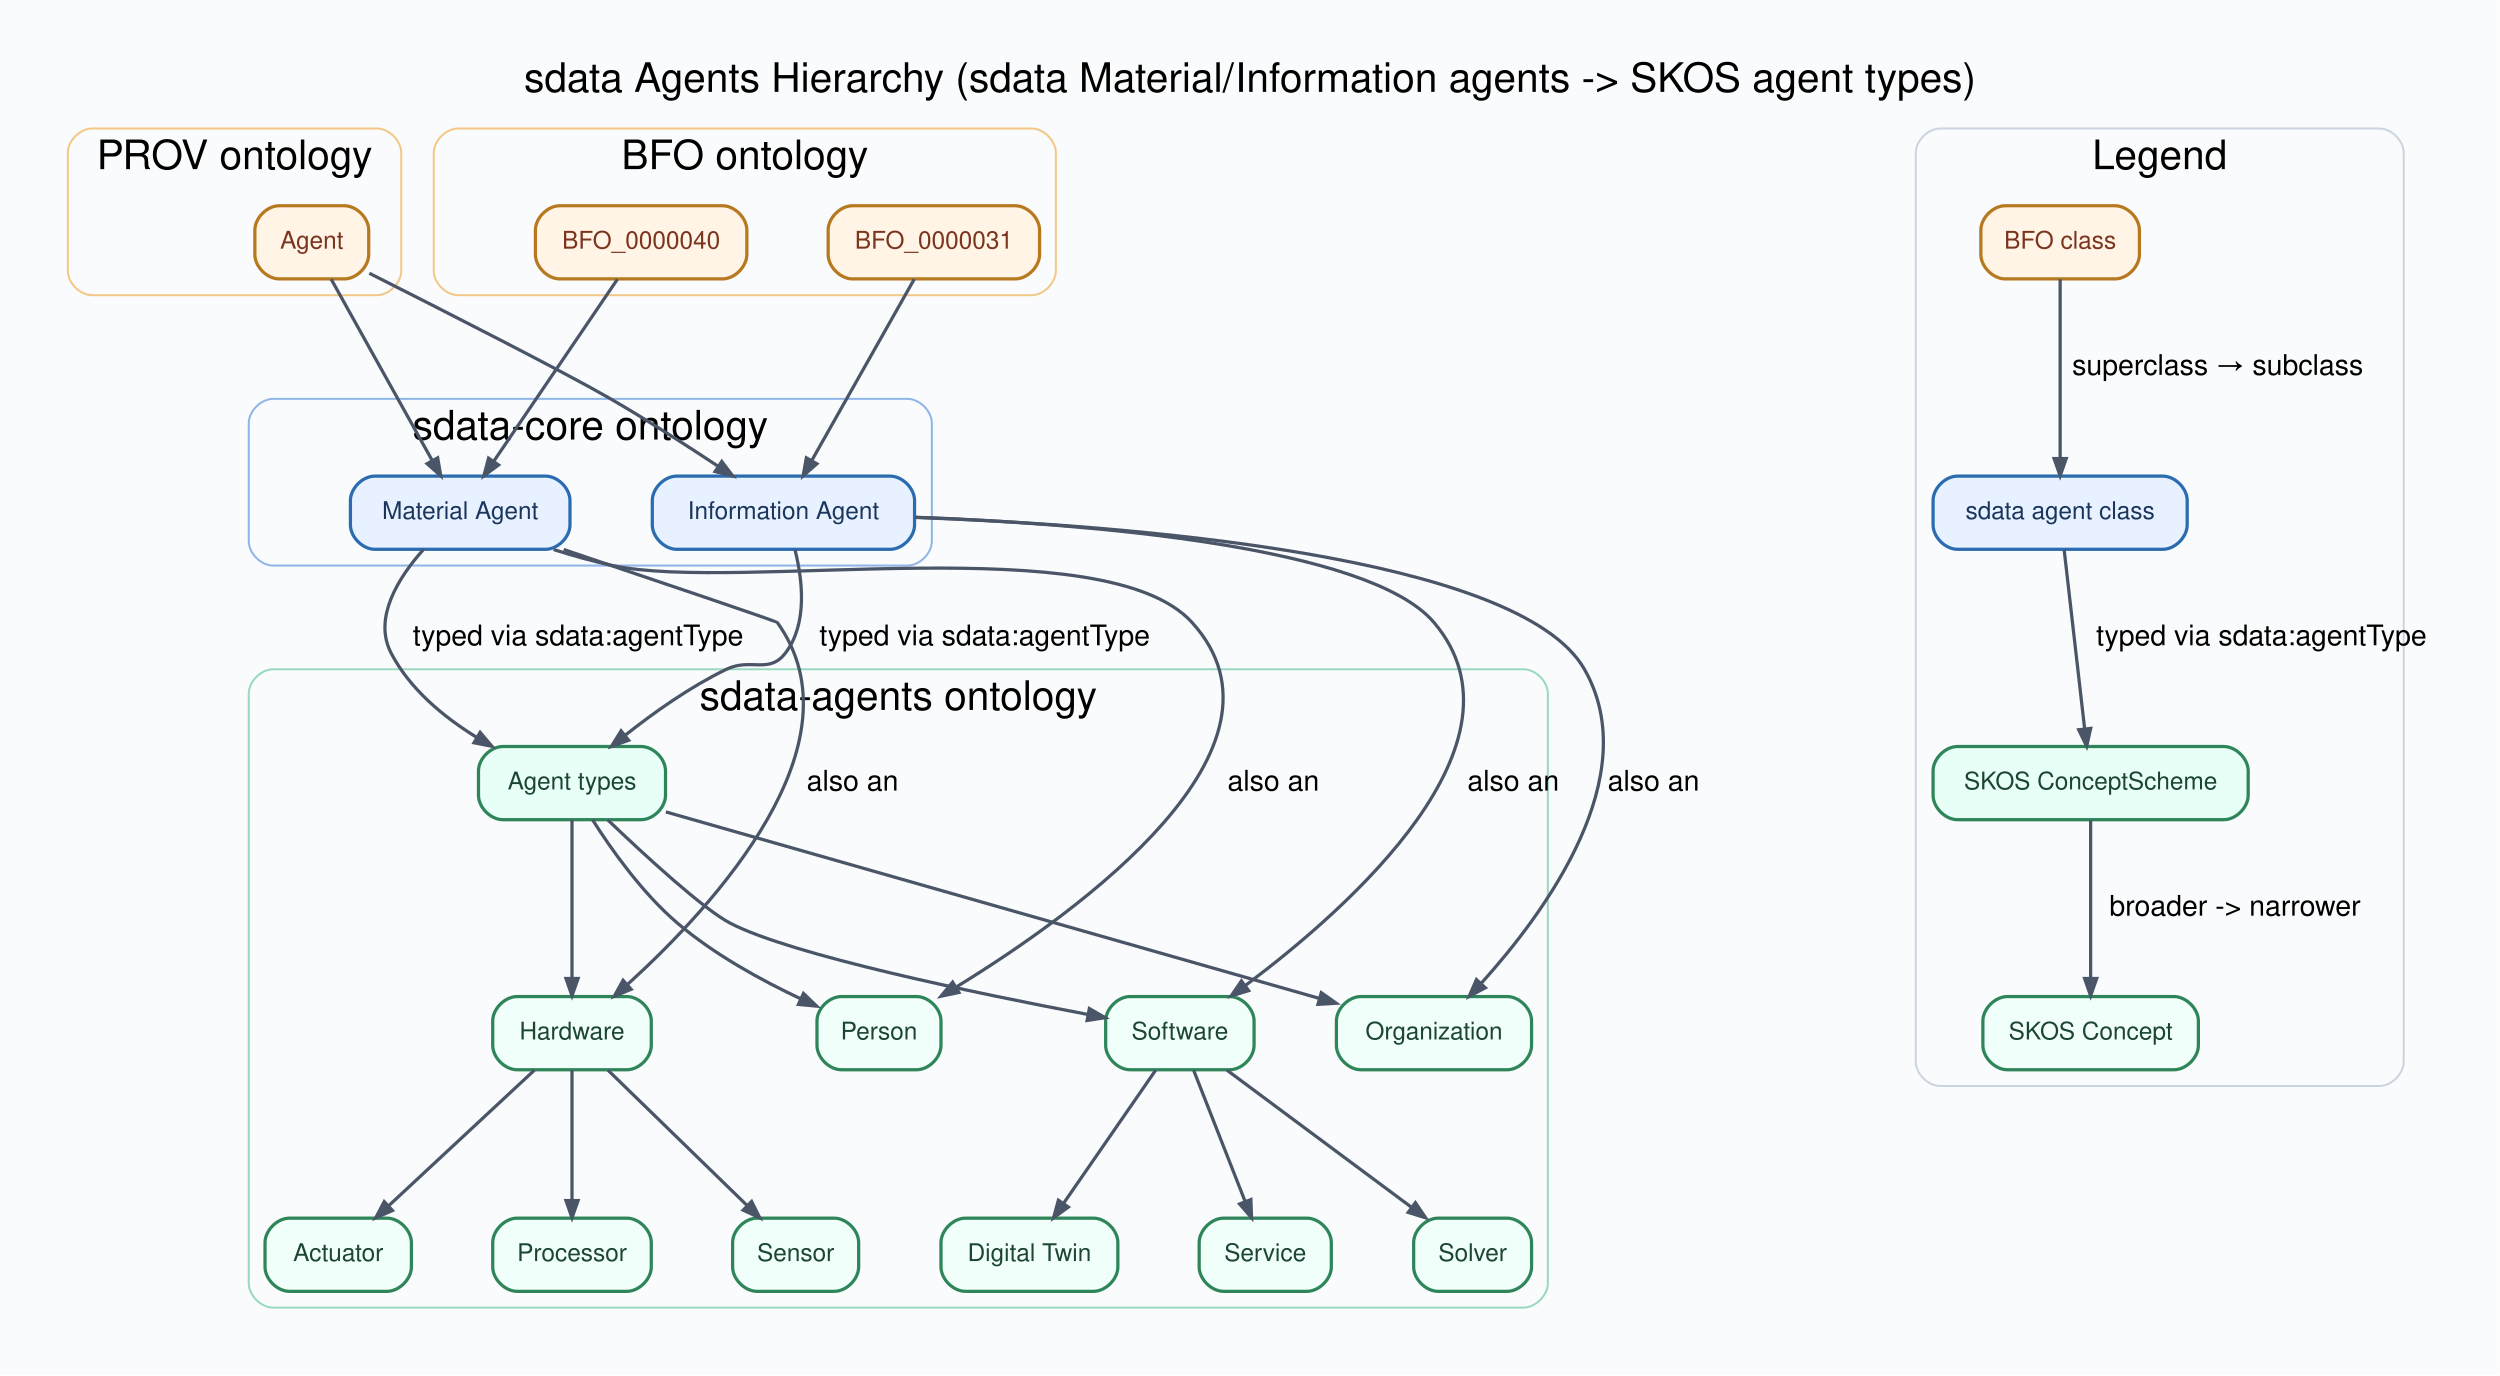
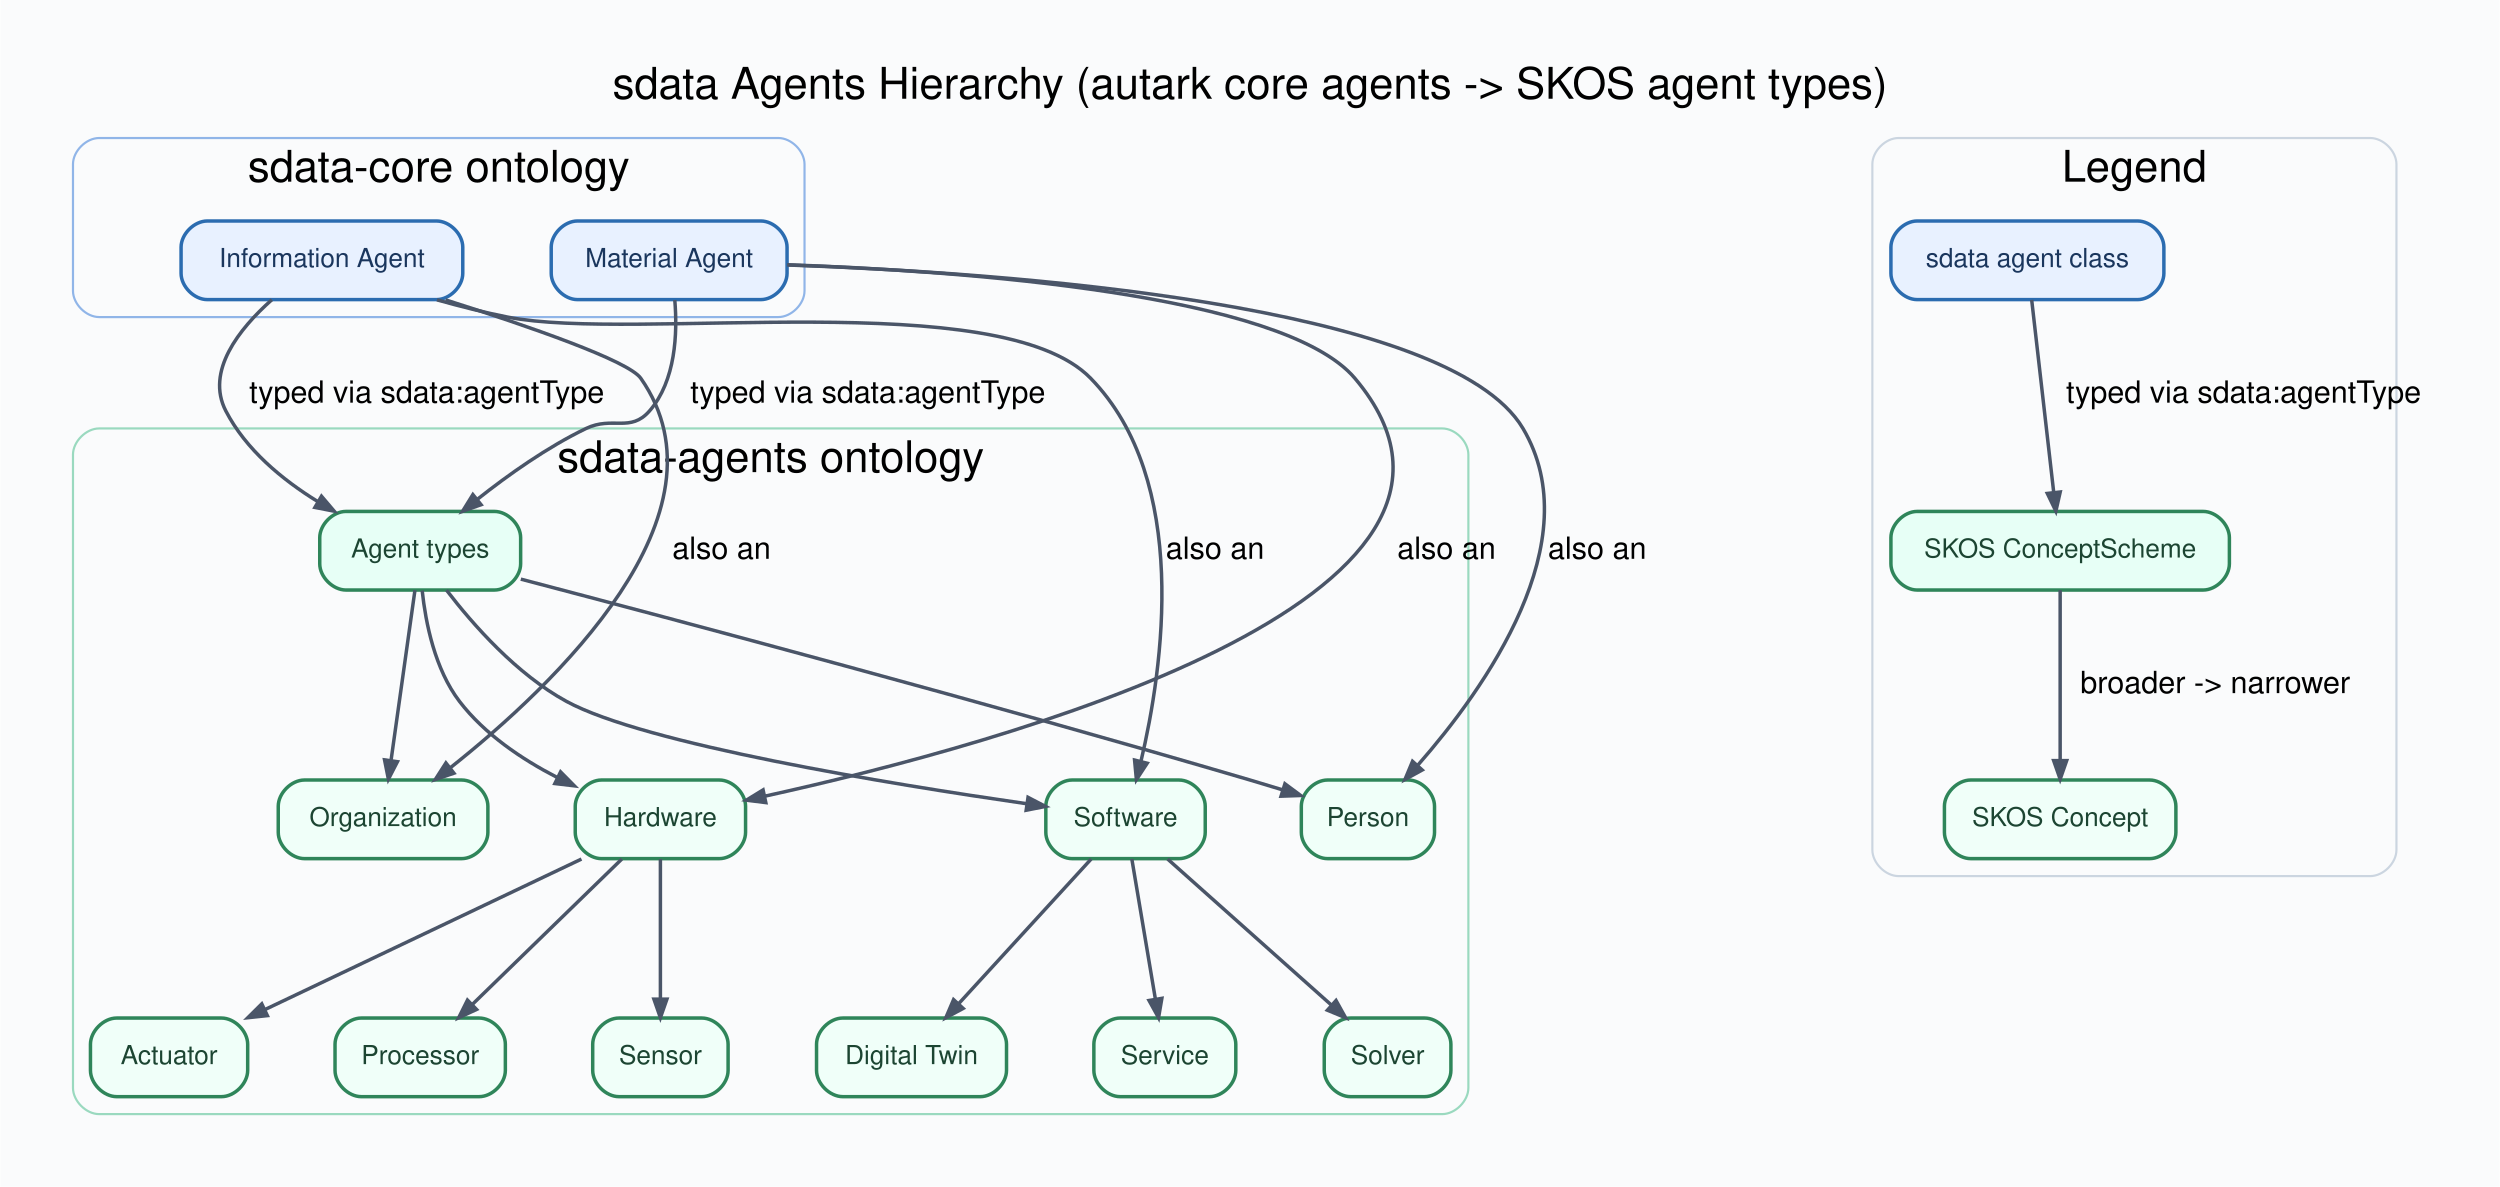
- <svg xmlns="http://www.w3.org/2000/svg" width="1229pt" height="676pt" viewBox="0.00 0.00 1229.40 676.40">
-   <g id="graph0" class="graph" transform="scale(1 1) rotate(0) translate(25.2 651.2)">
-     <polygon fill="#fafbfc" stroke="transparent" points="-25.2,25.2 -25.2,-651.2 1204.2,-651.2 1204.2,25.2 -25.2,25.2" />
-     <text text-anchor="middle" x="589.5" y="-606" font-family="Helvetica,sans-Serif" font-size="20.00">sdata Agents Hierarchy (sdata Material/Information agents -&gt; SKOS agent types)</text>
+ <svg xmlns="http://www.w3.org/2000/svg" width="1144pt" height="543pt" viewBox="0.00 0.00 1144.40 543.40">
+   <g id="graph0" class="graph" transform="scale(1 1) rotate(0) translate(25.2 518.2)">
+     <polygon fill="#fafbfc" stroke="transparent" points="-25.2,25.2 -25.2,-518.2 1119.2,-518.2 1119.2,25.2 -25.2,25.2" />
+     <text text-anchor="middle" x="547" y="-473" font-family="Helvetica,sans-Serif" font-size="20.00">sdata Agents Hierarchy (autark core agents -&gt; SKOS agent types)</text>
    <g id="clust1" class="cluster">
-       <path fill="#fafbfc" stroke="#f3c887" d="M20,-506C20,-506 160,-506 160,-506 166,-506 172,-512 172,-518 172,-518 172,-576 172,-576 172,-582 166,-588 160,-588 160,-588 20,-588 20,-588 14,-588 8,-582 8,-576 8,-576 8,-518 8,-518 8,-512 14,-506 20,-506" />
-       <text text-anchor="middle" x="90" y="-568" font-family="Helvetica,sans-Serif" font-size="20.00">PROV ontology</text>
+       <path fill="#fafbfc" stroke="#90b5e8" d="M20,-373C20,-373 331,-373 331,-373 337,-373 343,-379 343,-385 343,-385 343,-443 343,-443 343,-449 337,-455 331,-455 331,-455 20,-455 20,-455 14,-455 8,-449 8,-443 8,-443 8,-385 8,-385 8,-379 14,-373 20,-373" />
+       <text text-anchor="middle" x="175.5" y="-435" font-family="Helvetica,sans-Serif" font-size="20.00">sdata-core ontology</text>
    </g>
    <g id="clust2" class="cluster">
-       <path fill="#fafbfc" stroke="#f3c887" d="M200,-506C200,-506 482,-506 482,-506 488,-506 494,-512 494,-518 494,-518 494,-576 494,-576 494,-582 488,-588 482,-588 482,-588 200,-588 200,-588 194,-588 188,-582 188,-576 188,-576 188,-518 188,-518 188,-512 194,-506 200,-506" />
-       <text text-anchor="middle" x="341" y="-568" font-family="Helvetica,sans-Serif" font-size="20.00">BFO ontology</text>
+       <path fill="#fafbfc" stroke="#9ad9bf" d="M20,-8C20,-8 635,-8 635,-8 641,-8 647,-14 647,-20 647,-20 647,-310 647,-310 647,-316 641,-322 635,-322 635,-322 20,-322 20,-322 14,-322 8,-316 8,-310 8,-310 8,-20 8,-20 8,-14 14,-8 20,-8" />
+       <text text-anchor="middle" x="327.5" y="-302" font-family="Helvetica,sans-Serif" font-size="20.00">sdata-agents ontology</text>
    </g>
    <g id="clust3" class="cluster">
-       <path fill="#fafbfc" stroke="#90b5e8" d="M109,-373C109,-373 421,-373 421,-373 427,-373 433,-379 433,-385 433,-385 433,-443 433,-443 433,-449 427,-455 421,-455 421,-455 109,-455 109,-455 103,-455 97,-449 97,-443 97,-443 97,-385 97,-385 97,-379 103,-373 109,-373" />
-       <text text-anchor="middle" x="265" y="-435" font-family="Helvetica,sans-Serif" font-size="20.00">sdata-core ontology</text>
-     </g>
-     <g id="clust4" class="cluster">
-       <path fill="#fafbfc" stroke="#9ad9bf" d="M109,-8C109,-8 724,-8 724,-8 730,-8 736,-14 736,-20 736,-20 736,-310 736,-310 736,-316 730,-322 724,-322 724,-322 109,-322 109,-322 103,-322 97,-316 97,-310 97,-310 97,-20 97,-20 97,-14 103,-8 109,-8" />
-       <text text-anchor="middle" x="416.5" y="-302" font-family="Helvetica,sans-Serif" font-size="20.00">sdata-agents ontology</text>
-     </g>
-     <g id="clust5" class="cluster">
-       <path fill="#fafbfc" stroke="#cbd5e0" d="M929,-117C929,-117 1145,-117 1145,-117 1151,-117 1157,-123 1157,-129 1157,-129 1157,-576 1157,-576 1157,-582 1151,-588 1145,-588 1145,-588 929,-588 929,-588 923,-588 917,-582 917,-576 917,-576 917,-129 917,-129 917,-123 923,-117 929,-117" />
-       <text text-anchor="middle" x="1037" y="-568" font-family="Helvetica,sans-Serif" font-size="20.00">Legend</text>
+       <path fill="#fafbfc" stroke="#cbd5e0" d="M844,-117C844,-117 1060,-117 1060,-117 1066,-117 1072,-123 1072,-129 1072,-129 1072,-443 1072,-443 1072,-449 1066,-455 1060,-455 1060,-455 844,-455 844,-455 838,-455 832,-449 832,-443 832,-443 832,-129 832,-129 832,-123 838,-117 844,-117" />
+       <text text-anchor="middle" x="952" y="-435" font-family="Helvetica,sans-Serif" font-size="20.00">Legend</text>
    </g>
    <g id="node1" class="node">
-       <path fill="#fff4e5" stroke="#b7791f" stroke-width="1.6" d="M144,-550C144,-550 112,-550 112,-550 106,-550 100,-544 100,-538 100,-538 100,-526 100,-526 100,-520 106,-514 112,-514 112,-514 144,-514 144,-514 150,-514 156,-520 156,-526 156,-526 156,-538 156,-538 156,-544 150,-550 144,-550" />
-       <text text-anchor="middle" x="128" y="-528.9" font-family="Helvetica,sans-Serif" font-size="12.00" fill="#7b341e">Agent</text>
+       <path fill="#e8f1ff" stroke="#2b6cb0" stroke-width="1.6" d="M174.5,-417C174.5,-417 69.5,-417 69.5,-417 63.5,-417 57.5,-411 57.5,-405 57.5,-405 57.5,-393 57.5,-393 57.5,-387 63.5,-381 69.5,-381 69.5,-381 174.5,-381 174.5,-381 180.5,-381 186.5,-387 186.5,-393 186.5,-393 186.5,-405 186.5,-405 186.5,-411 180.5,-417 174.5,-417" />
+       <text text-anchor="middle" x="122" y="-395.9" font-family="Helvetica,sans-Serif" font-size="12.00" fill="#1a365d">Information Agent</text>
+     </g>
+     <g id="node5" class="node">
+       <path fill="#e7fff6" stroke="#2f855a" stroke-width="1.6" d="M201,-284C201,-284 133,-284 133,-284 127,-284 121,-278 121,-272 121,-272 121,-260 121,-260 121,-254 127,-248 133,-248 133,-248 201,-248 201,-248 207,-248 213,-254 213,-260 213,-260 213,-272 213,-272 213,-278 207,-284 201,-284" />
+       <text text-anchor="middle" x="167" y="-262.9" font-family="Helvetica,sans-Serif" font-size="12.00" fill="#1c4532">Agent types</text>
+     </g>
+     <g id="edge3" class="edge">
+       <path fill="none" stroke="#4a5568" stroke-width="1.6" d="M99.07,-380.95C83.99,-367.52 68.63,-348.11 78,-330 87.13,-312.36 103.72,-298.59 120.13,-288.49" />
+       <polygon fill="#4a5568" stroke="#4a5568" stroke-width="1.6" points="121.8,-290.97 127.63,-284.11 118.79,-285.83 121.8,-290.97" />
+       <text text-anchor="middle" x="170" y="-333.8" font-family="Helvetica,sans-Serif" font-size="14.00">typed via sdata:agentType</text>
+     </g>
+     <g id="node8" class="node">
+       <path fill="#f0fff9" stroke="#2f855a" stroke-width="1.6" d="M186,-161C186,-161 114,-161 114,-161 108,-161 102,-155 102,-149 102,-149 102,-137 102,-137 102,-131 108,-125 114,-125 114,-125 186,-125 186,-125 192,-125 198,-131 198,-137 198,-137 198,-149 198,-149 198,-155 192,-161 186,-161" />
+       <text text-anchor="middle" x="150" y="-139.9" font-family="Helvetica,sans-Serif" font-size="12.00" fill="#1c4532">Organization</text>
+     </g>
+     <g id="edge4" class="edge">
+       <path fill="none" stroke="#4a5568" stroke-width="1.6" d="M178.59,-380.88C217.25,-368.62 262.45,-352.92 268,-345 311.38,-283.1 228.61,-204.5 180.7,-166.54" />
+       <polygon fill="#4a5568" stroke="#4a5568" stroke-width="1.6" points="182.44,-164.13 173.91,-161.24 178.78,-168.82 182.44,-164.13" />
+       <text text-anchor="middle" x="305" y="-262.3" font-family="Helvetica,sans-Serif" font-size="14.00">also an</text>
+     </g>
+     <g id="node13" class="node">
+       <path fill="#f0fff9" stroke="#2f855a" stroke-width="1.6" d="M514.5,-161C514.5,-161 465.5,-161 465.5,-161 459.5,-161 453.5,-155 453.5,-149 453.5,-149 453.5,-137 453.5,-137 453.5,-131 459.5,-125 465.5,-125 465.5,-125 514.5,-125 514.5,-125 520.5,-125 526.5,-131 526.5,-137 526.5,-137 526.5,-149 526.5,-149 526.5,-155 520.5,-161 514.5,-161" />
+       <text text-anchor="middle" x="490" y="-139.9" font-family="Helvetica,sans-Serif" font-size="12.00" fill="#1c4532">Software</text>
+     </g>
+     <g id="edge5" class="edge">
+       <path fill="none" stroke="#4a5568" stroke-width="1.6" d="M174.68,-380.89C185.3,-377.91 196.44,-375.09 207,-373 265.52,-361.42 432.35,-387.71 474,-345 519.75,-298.09 507.15,-212.32 497.07,-169.59" />
+       <polygon fill="#4a5568" stroke="#4a5568" stroke-width="1.6" points="499.91,-168.69 494.98,-161.16 494.14,-170.13 499.91,-168.69" />
+       <text text-anchor="middle" x="531" y="-262.3" font-family="Helvetica,sans-Serif" font-size="14.00">also an</text>
+     </g>
+     <g id="node2" class="node">
+       <path fill="#e8f1ff" stroke="#2b6cb0" stroke-width="1.6" d="M323,-417C323,-417 239,-417 239,-417 233,-417 227,-411 227,-405 227,-405 227,-393 227,-393 227,-387 233,-381 239,-381 239,-381 323,-381 323,-381 329,-381 335,-387 335,-393 335,-393 335,-405 335,-405 335,-411 329,-417 323,-417" />
+       <text text-anchor="middle" x="281" y="-395.9" font-family="Helvetica,sans-Serif" font-size="12.00" fill="#1a365d">Material Agent</text>
+     </g>
+     <g id="edge6" class="edge">
+       <path fill="none" stroke="#4a5568" stroke-width="1.6" d="M283.59,-380.8C284.86,-365.63 284.05,-343.83 272,-330 263.22,-319.92 255.05,-327.79 243,-322 225.25,-313.47 207.31,-300.73 193.32,-289.66" />
+       <polygon fill="#4a5568" stroke="#4a5568" stroke-width="1.6" points="194.87,-287.08 186.39,-284.05 191.13,-291.71 194.87,-287.08" />
+       <text text-anchor="middle" x="372" y="-333.8" font-family="Helvetica,sans-Serif" font-size="14.00">typed via sdata:agentType</text>
+     </g>
+     <g id="node7" class="node">
+       <path fill="#f0fff9" stroke="#2f855a" stroke-width="1.6" d="M304,-161C304,-161 250,-161 250,-161 244,-161 238,-155 238,-149 238,-149 238,-137 238,-137 238,-131 244,-125 250,-125 250,-125 304,-125 304,-125 310,-125 316,-131 316,-137 316,-137 316,-149 316,-149 316,-155 310,-161 304,-161" />
+       <text text-anchor="middle" x="277" y="-139.9" font-family="Helvetica,sans-Serif" font-size="12.00" fill="#1c4532">Hardware</text>
+     </g>
+     <g id="edge7" class="edge">
+       <path fill="none" stroke="#4a5568" stroke-width="1.6" d="M335.07,-396.95C415.92,-394.12 562.34,-383.63 595,-345 680.18,-244.23 432.87,-177.33 324.8,-153.6" />
+       <polygon fill="#4a5568" stroke="#4a5568" stroke-width="1.6" points="325.27,-150.66 316.34,-151.77 324.02,-156.47 325.27,-150.66" />
+       <text text-anchor="middle" x="637" y="-262.3" font-family="Helvetica,sans-Serif" font-size="14.00">also an</text>
+     </g>
+     <g id="node9" class="node">
+       <path fill="#f0fff9" stroke="#2f855a" stroke-width="1.6" d="M619.5,-161C619.5,-161 582.5,-161 582.5,-161 576.5,-161 570.5,-155 570.5,-149 570.5,-149 570.5,-137 570.5,-137 570.5,-131 576.5,-125 582.5,-125 582.5,-125 619.5,-125 619.5,-125 625.5,-125 631.5,-131 631.5,-137 631.5,-137 631.5,-149 631.5,-149 631.5,-155 625.5,-161 619.5,-161" />
+       <text text-anchor="middle" x="601" y="-139.9" font-family="Helvetica,sans-Serif" font-size="12.00" fill="#1c4532">Person</text>
+     </g>
+     <g id="edge8" class="edge">
+       <path fill="none" stroke="#4a5568" stroke-width="1.6" d="M335.36,-396.85C434.61,-393.34 638.12,-379.19 672,-322 702.61,-270.34 654.78,-203.06 623.89,-167.85" />
+       <polygon fill="#4a5568" stroke="#4a5568" stroke-width="1.6" points="625.86,-165.59 617.96,-161.25 621.43,-169.56 625.86,-165.59" />
+       <text text-anchor="middle" x="706" y="-262.3" font-family="Helvetica,sans-Serif" font-size="14.00">also an</text>
+     </g>
+     <g id="node4" class="node">
+       <path fill="#f0fff9" stroke="#2f855a" stroke-width="1.6" d="M76,-52C76,-52 28,-52 28,-52 22,-52 16,-46 16,-40 16,-40 16,-28 16,-28 16,-22 22,-16 28,-16 28,-16 76,-16 76,-16 82,-16 88,-22 88,-28 88,-28 88,-40 88,-40 88,-46 82,-52 76,-52" />
+       <text text-anchor="middle" x="52" y="-30.9" font-family="Helvetica,sans-Serif" font-size="12.00" fill="#1c4532">Actuator</text>
+     </g>
+     <g id="edge9" class="edge">
+       <path fill="none" stroke="#4a5568" stroke-width="1.6" d="M167.91,-247.75C169.49,-232.95 173.72,-211.74 185,-197 196.46,-182.03 213.45,-170.57 229.71,-162.19" />
+       <polygon fill="#4a5568" stroke="#4a5568" stroke-width="1.6" points="231.29,-164.73 237.61,-158.33 228.67,-159.39 231.29,-164.73" />
+     </g>
+     <g id="edge10" class="edge">
+       <path fill="none" stroke="#4a5568" stroke-width="1.6" d="M164.6,-247.92C161.74,-227.59 156.94,-193.42 153.63,-169.85" />
+       <polygon fill="#4a5568" stroke="#4a5568" stroke-width="1.6" points="156.57,-169.39 152.44,-161.38 150.68,-170.22 156.57,-169.39" />
+     </g>
+     <g id="edge11" class="edge">
+       <path fill="none" stroke="#4a5568" stroke-width="1.6" d="M213.08,-252.99C284.72,-234.18 427.08,-196.27 547,-161 551.83,-159.58 556.89,-158.04 561.9,-156.5" />
+       <polygon fill="#4a5568" stroke="#4a5568" stroke-width="1.6" points="562.99,-159.28 570.22,-153.91 561.22,-153.6 562.99,-159.28" />
+     </g>
+     <g id="edge12" class="edge">
+       <path fill="none" stroke="#4a5568" stroke-width="1.6" d="M179.06,-247.94C191.12,-232.2 211.15,-209.44 234,-197 269.79,-177.52 381.31,-159.29 444.72,-150.14" />
+       <polygon fill="#4a5568" stroke="#4a5568" stroke-width="1.6" points="445.35,-153.06 453.34,-148.91 444.5,-147.17 445.35,-153.06" />
    </g>
    <g id="node6" class="node">
-       <path fill="#e8f1ff" stroke="#2b6cb0" stroke-width="1.6" d="M412.5,-417C412.5,-417 307.5,-417 307.5,-417 301.5,-417 295.5,-411 295.5,-405 295.5,-405 295.5,-393 295.5,-393 295.5,-387 301.5,-381 307.5,-381 307.5,-381 412.5,-381 412.5,-381 418.5,-381 424.5,-387 424.5,-393 424.5,-393 424.5,-405 424.5,-405 424.5,-411 418.5,-417 412.5,-417" />
-       <text text-anchor="middle" x="360" y="-395.9" font-family="Helvetica,sans-Serif" font-size="12.00" fill="#1a365d">Information Agent</text>
+       <path fill="#f0fff9" stroke="#2f855a" stroke-width="1.6" d="M423.5,-52C423.5,-52 360.5,-52 360.5,-52 354.5,-52 348.5,-46 348.5,-40 348.5,-40 348.5,-28 348.5,-28 348.5,-22 354.5,-16 360.5,-16 360.5,-16 423.5,-16 423.5,-16 429.5,-16 435.5,-22 435.5,-28 435.5,-28 435.5,-40 435.5,-40 435.5,-46 429.5,-52 423.5,-52" />
+       <text text-anchor="middle" x="392" y="-30.9" font-family="Helvetica,sans-Serif" font-size="12.00" fill="#1c4532">Digital Twin</text>
    </g>
-     <g id="edge6" class="edge">
-       <path fill="none" stroke="#4a5568" stroke-width="1.6" d="M156.31,-516.78C192.55,-498.5 253.26,-467.62 275,-455 292.77,-444.69 312.03,-432.33 327.72,-421.94" />
-       <polygon fill="#4a5568" stroke="#4a5568" stroke-width="1.6" points="329.68,-424.21 335.11,-417.02 326.39,-419.25 329.68,-424.21" />
-     </g>
-     <g id="node7" class="node">
-       <path fill="#e8f1ff" stroke="#2b6cb0" stroke-width="1.6" d="M243,-417C243,-417 159,-417 159,-417 153,-417 147,-411 147,-405 147,-405 147,-393 147,-393 147,-387 153,-381 159,-381 159,-381 243,-381 243,-381 249,-381 255,-387 255,-393 255,-393 255,-405 255,-405 255,-411 249,-417 243,-417" />
-       <text text-anchor="middle" x="201" y="-395.9" font-family="Helvetica,sans-Serif" font-size="12.00" fill="#1a365d">Material Agent</text>
-     </g>
-     <g id="edge7" class="edge">
-       <path fill="none" stroke="#4a5568" stroke-width="1.6" d="M137.54,-513.87C150.22,-491.12 172.71,-450.77 187.22,-424.72" />
-       <polygon fill="#4a5568" stroke="#4a5568" stroke-width="1.6" points="189.92,-426 191.45,-417.13 184.72,-423.11 189.92,-426" />
-     </g>
-     <g id="node3" class="node">
-       <path fill="#fff4e5" stroke="#b7791f" stroke-width="1.6" d="M474,-550C474,-550 394,-550 394,-550 388,-550 382,-544 382,-538 382,-538 382,-526 382,-526 382,-520 388,-514 394,-514 394,-514 474,-514 474,-514 480,-514 486,-520 486,-526 486,-526 486,-538 486,-538 486,-544 480,-550 474,-550" />
-       <text text-anchor="middle" x="434" y="-528.9" font-family="Helvetica,sans-Serif" font-size="12.00" fill="#7b341e">BFO_0000031</text>
-     </g>
-     <g id="edge4" class="edge">
-       <path fill="none" stroke="#4a5568" stroke-width="1.6" d="M424.33,-513.87C411.47,-491.12 388.68,-450.77 373.96,-424.72" />
-       <polygon fill="#4a5568" stroke="#4a5568" stroke-width="1.6" points="376.45,-423.07 369.68,-417.13 371.27,-425.99 376.45,-423.07" />
-     </g>
-     <g id="node4" class="node">
-       <path fill="#fff4e5" stroke="#b7791f" stroke-width="1.6" d="M330,-550C330,-550 250,-550 250,-550 244,-550 238,-544 238,-538 238,-538 238,-526 238,-526 238,-520 244,-514 250,-514 250,-514 330,-514 330,-514 336,-514 342,-520 342,-526 342,-526 342,-538 342,-538 342,-544 336,-550 330,-550" />
-       <text text-anchor="middle" x="290" y="-528.9" font-family="Helvetica,sans-Serif" font-size="12.00" fill="#7b341e">BFO_0000040</text>
-     </g>
-     <g id="edge5" class="edge">
-       <path fill="none" stroke="#4a5568" stroke-width="1.6" d="M278.36,-513.87C262.84,-491.02 235.26,-450.43 217.57,-424.39" />
-       <polygon fill="#4a5568" stroke="#4a5568" stroke-width="1.6" points="219.88,-422.49 212.64,-417.13 214.95,-425.83 219.88,-422.49" />
+     <g id="edge13" class="edge">
+       <path fill="none" stroke="#4a5568" stroke-width="1.6" d="M240.85,-124.81C201.4,-106.05 138.25,-76.02 95.96,-55.91" />
+       <polygon fill="#4a5568" stroke="#4a5568" stroke-width="1.6" points="97.01,-53.11 88.06,-52.15 94.46,-58.49 97.01,-53.11" />
    </g>
    <g id="node10" class="node">
-       <path fill="#e7fff6" stroke="#2f855a" stroke-width="1.6" d="M290,-284C290,-284 222,-284 222,-284 216,-284 210,-278 210,-272 210,-272 210,-260 210,-260 210,-254 216,-248 222,-248 222,-248 290,-248 290,-248 296,-248 302,-254 302,-260 302,-260 302,-272 302,-272 302,-278 296,-284 290,-284" />
-       <text text-anchor="middle" x="256" y="-262.9" font-family="Helvetica,sans-Serif" font-size="12.00" fill="#1c4532">Agent types</text>
+       <path fill="#f0fff9" stroke="#2f855a" stroke-width="1.6" d="M194,-52C194,-52 140,-52 140,-52 134,-52 128,-46 128,-40 128,-40 128,-28 128,-28 128,-22 134,-16 140,-16 140,-16 194,-16 194,-16 200,-16 206,-22 206,-28 206,-28 206,-40 206,-40 206,-46 200,-52 194,-52" />
+       <text text-anchor="middle" x="167" y="-30.9" font-family="Helvetica,sans-Serif" font-size="12.00" fill="#1c4532">Processor</text>
    </g>
-     <g id="edge8" class="edge">
-       <path fill="none" stroke="#4a5568" stroke-width="1.6" d="M365.67,-380.81C369.45,-365.85 371.94,-344.37 361,-330 352.9,-319.36 344.05,-327.79 332,-322 314.25,-313.47 296.31,-300.73 282.32,-289.66" />
-       <polygon fill="#4a5568" stroke="#4a5568" stroke-width="1.6" points="283.87,-287.08 275.39,-284.05 280.13,-291.71 283.87,-287.08" />
-       <text text-anchor="middle" x="459" y="-333.8" font-family="Helvetica,sans-Serif" font-size="14.00">typed via sdata:agentType</text>
+     <g id="edge14" class="edge">
+       <path fill="none" stroke="#4a5568" stroke-width="1.6" d="M259.33,-124.81C240.72,-106.71 211.33,-78.12 190.72,-58.08" />
+       <polygon fill="#4a5568" stroke="#4a5568" stroke-width="1.6" points="192.8,-55.94 184.63,-52.15 188.65,-60.21 192.8,-55.94" />
    </g>
-     <g id="node13" class="node">
-       <path fill="#f0fff9" stroke="#2f855a" stroke-width="1.6" d="M716,-161C716,-161 644,-161 644,-161 638,-161 632,-155 632,-149 632,-149 632,-137 632,-137 632,-131 638,-125 644,-125 644,-125 716,-125 716,-125 722,-125 728,-131 728,-137 728,-137 728,-149 728,-149 728,-155 722,-161 716,-161" />
-       <text text-anchor="middle" x="680" y="-139.9" font-family="Helvetica,sans-Serif" font-size="12.00" fill="#1c4532">Organization</text>
+     <g id="node11" class="node">
+       <path fill="#f0fff9" stroke="#2f855a" stroke-width="1.6" d="M296,-52C296,-52 258,-52 258,-52 252,-52 246,-46 246,-40 246,-40 246,-28 246,-28 246,-22 252,-16 258,-16 258,-16 296,-16 296,-16 302,-16 308,-22 308,-28 308,-28 308,-40 308,-40 308,-46 302,-52 296,-52" />
+       <text text-anchor="middle" x="277" y="-30.9" font-family="Helvetica,sans-Serif" font-size="12.00" fill="#1c4532">Sensor</text>
    </g>
-     <g id="edge9" class="edge">
-       <path fill="none" stroke="#4a5568" stroke-width="1.6" d="M424.64,-396.69C527.92,-392.92 721.82,-378.33 754,-322 783.96,-269.56 734.9,-202.59 703.35,-167.65" />
-       <polygon fill="#4a5568" stroke="#4a5568" stroke-width="1.6" points="705.25,-165.32 697.3,-161.1 700.88,-169.36 705.25,-165.32" />
-       <text text-anchor="middle" x="788" y="-262.3" font-family="Helvetica,sans-Serif" font-size="14.00">also an</text>
+     <g id="edge15" class="edge">
+       <path fill="none" stroke="#4a5568" stroke-width="1.6" d="M277,-124.81C277,-107.49 277,-80.57 277,-60.71" />
+       <polygon fill="#4a5568" stroke="#4a5568" stroke-width="1.6" points="279.98,-60.65 277,-52.15 274.03,-60.65 279.98,-60.65" />
+     </g>
+     <g id="node12" class="node">
+       <path fill="#f0fff9" stroke="#2f855a" stroke-width="1.6" d="M528.5,-52C528.5,-52 487.5,-52 487.5,-52 481.5,-52 475.5,-46 475.5,-40 475.5,-40 475.5,-28 475.5,-28 475.5,-22 481.5,-16 487.5,-16 487.5,-16 528.5,-16 528.5,-16 534.5,-16 540.5,-22 540.5,-28 540.5,-28 540.5,-40 540.5,-40 540.5,-46 534.5,-52 528.5,-52" />
+       <text text-anchor="middle" x="508" y="-30.9" font-family="Helvetica,sans-Serif" font-size="12.00" fill="#1c4532">Service</text>
+     </g>
+     <g id="edge16" class="edge">
+       <path fill="none" stroke="#4a5568" stroke-width="1.6" d="M474.25,-124.81C457.82,-106.87 431.95,-78.62 413.61,-58.6" />
+       <polygon fill="#4a5568" stroke="#4a5568" stroke-width="1.6" points="415.64,-56.41 407.71,-52.15 411.25,-60.43 415.64,-56.41" />
+     </g>
+     <g id="edge17" class="edge">
+       <path fill="none" stroke="#4a5568" stroke-width="1.6" d="M492.89,-124.81C495.8,-107.49 500.33,-80.57 503.67,-60.71" />
+       <polygon fill="#4a5568" stroke="#4a5568" stroke-width="1.6" points="506.64,-61.02 505.12,-52.15 500.77,-60.04 506.64,-61.02" />
+     </g>
+     <g id="node14" class="node">
+       <path fill="#f0fff9" stroke="#2f855a" stroke-width="1.6" d="M627,-52C627,-52 593,-52 593,-52 587,-52 581,-46 581,-40 581,-40 581,-28 581,-28 581,-22 587,-16 593,-16 593,-16 627,-16 627,-16 633,-16 639,-22 639,-28 639,-28 639,-40 639,-40 639,-46 633,-52 627,-52" />
+       <text text-anchor="middle" x="610" y="-30.9" font-family="Helvetica,sans-Serif" font-size="12.00" fill="#1c4532">Solver</text>
+     </g>
+     <g id="edge18" class="edge">
+       <path fill="none" stroke="#4a5568" stroke-width="1.6" d="M509.28,-124.81C529.66,-106.64 561.91,-77.88 584.41,-57.82" />
+       <polygon fill="#4a5568" stroke="#4a5568" stroke-width="1.6" points="586.4,-60.03 590.77,-52.15 582.44,-55.59 586.4,-60.03" />
+     </g>
+     <g id="node16" class="node">
+       <path fill="#e8f1ff" stroke="#2b6cb0" stroke-width="1.6" d="M953.5,-417C953.5,-417 852.5,-417 852.5,-417 846.5,-417 840.5,-411 840.5,-405 840.5,-405 840.5,-393 840.5,-393 840.5,-387 846.5,-381 852.5,-381 852.5,-381 953.5,-381 953.5,-381 959.5,-381 965.5,-387 965.5,-393 965.5,-393 965.5,-405 965.5,-405 965.5,-411 959.5,-417 953.5,-417" />
+       <text text-anchor="middle" x="903" y="-395.9" font-family="Helvetica,sans-Serif" font-size="12.00" fill="#1a365d">sdata agent class</text>
+     </g>
+     <g id="node17" class="node">
+       <path fill="#e7fff6" stroke="#2f855a" stroke-width="1.6" d="M983.5,-284C983.5,-284 852.5,-284 852.5,-284 846.5,-284 840.5,-278 840.5,-272 840.5,-272 840.5,-260 840.5,-260 840.5,-254 846.5,-248 852.5,-248 852.5,-248 983.5,-248 983.5,-248 989.5,-248 995.5,-254 995.5,-260 995.5,-260 995.5,-272 995.5,-272 995.5,-278 989.5,-284 983.5,-284" />
+       <text text-anchor="middle" x="918" y="-262.9" font-family="Helvetica,sans-Serif" font-size="12.00" fill="#1c4532">SKOS ConceptScheme</text>
+     </g>
+     <g id="edge1" class="edge">
+       <path fill="none" stroke="#4a5568" stroke-width="1.6" d="M904.96,-380.87C907.53,-358.42 912.07,-318.82 915.05,-292.74" />
+       <polygon fill="#4a5568" stroke="#4a5568" stroke-width="1.6" points="918.03,-292.91 916.04,-284.13 912.12,-292.24 918.03,-292.91" />
+       <text text-anchor="middle" x="1002" y="-333.8" font-family="Helvetica,sans-Serif" font-size="14.00">typed via sdata:agentType</text>
    </g>
    <g id="node18" class="node">
-       <path fill="#f0fff9" stroke="#2f855a" stroke-width="1.6" d="M579.5,-161C579.5,-161 530.5,-161 530.5,-161 524.5,-161 518.5,-155 518.5,-149 518.5,-149 518.5,-137 518.5,-137 518.5,-131 524.5,-125 530.5,-125 530.5,-125 579.5,-125 579.5,-125 585.5,-125 591.5,-131 591.5,-137 591.5,-137 591.5,-149 591.5,-149 591.5,-155 585.5,-161 579.5,-161" />
-       <text text-anchor="middle" x="555" y="-139.9" font-family="Helvetica,sans-Serif" font-size="12.00" fill="#1c4532">Software</text>
-     </g>
-     <g id="edge10" class="edge">
-       <path fill="none" stroke="#4a5568" stroke-width="1.6" d="M424.83,-396.78C508.72,-393.67 647.95,-382.8 680,-345 730.01,-286.03 638.99,-205.17 587.23,-166.45" />
-       <polygon fill="#4a5568" stroke="#4a5568" stroke-width="1.6" points="588.81,-163.92 580.2,-161.27 585.28,-168.71 588.81,-163.92" />
-       <text text-anchor="middle" x="719" y="-262.3" font-family="Helvetica,sans-Serif" font-size="14.00">also an</text>
-     </g>
-     <g id="edge11" class="edge">
-       <path fill="none" stroke="#4a5568" stroke-width="1.6" d="M182.91,-380.89C170.62,-367.1 158.08,-347.23 167,-330 176.13,-312.36 192.72,-298.59 209.13,-288.49" />
-       <polygon fill="#4a5568" stroke="#4a5568" stroke-width="1.6" points="210.8,-290.97 216.63,-284.11 207.79,-285.83 210.8,-290.97" />
-       <text text-anchor="middle" x="259" y="-333.8" font-family="Helvetica,sans-Serif" font-size="14.00">typed via sdata:agentType</text>
-     </g>
-     <g id="node12" class="node">
-       <path fill="#f0fff9" stroke="#2f855a" stroke-width="1.6" d="M283,-161C283,-161 229,-161 229,-161 223,-161 217,-155 217,-149 217,-149 217,-137 217,-137 217,-131 223,-125 229,-125 229,-125 283,-125 283,-125 289,-125 295,-131 295,-137 295,-137 295,-149 295,-149 295,-155 289,-161 283,-161" />
-       <text text-anchor="middle" x="256" y="-139.9" font-family="Helvetica,sans-Serif" font-size="12.00" fill="#1c4532">Hardware</text>
-     </g>
-     <g id="edge12" class="edge">
-       <path fill="none" stroke="#4a5568" stroke-width="1.6" d="M251.9,-380.9C297.26,-365.63 356.59,-345.57 357,-345 399.53,-285.63 326.04,-205.75 283.33,-167" />
-       <polygon fill="#4a5568" stroke="#4a5568" stroke-width="1.6" points="285.08,-164.58 276.76,-161.14 281.12,-169.02 285.08,-164.58" />
-       <text text-anchor="middle" x="394" y="-262.3" font-family="Helvetica,sans-Serif" font-size="14.00">also an</text>
-     </g>
-     <g id="node14" class="node">
-       <path fill="#f0fff9" stroke="#2f855a" stroke-width="1.6" d="M425.5,-161C425.5,-161 388.5,-161 388.5,-161 382.5,-161 376.5,-155 376.5,-149 376.5,-149 376.5,-137 376.5,-137 376.5,-131 382.5,-125 388.5,-125 388.5,-125 425.5,-125 425.5,-125 431.5,-125 437.5,-131 437.5,-137 437.5,-137 437.5,-149 437.5,-149 437.5,-155 431.5,-161 425.5,-161" />
-       <text text-anchor="middle" x="407" y="-139.9" font-family="Helvetica,sans-Serif" font-size="12.00" fill="#1c4532">Person</text>
-     </g>
-     <g id="edge13" class="edge">
-       <path fill="none" stroke="#4a5568" stroke-width="1.6" d="M246.96,-380.88C256.46,-377.86 266.47,-375.03 276,-373 338.24,-359.74 518.26,-392.15 561,-345 616.64,-283.63 506.92,-203.7 445.14,-165.78" />
-       <polygon fill="#4a5568" stroke="#4a5568" stroke-width="1.6" points="446.3,-163.01 437.49,-161.16 443.22,-168.1 446.3,-163.01" />
-       <text text-anchor="middle" x="601" y="-262.3" font-family="Helvetica,sans-Serif" font-size="14.00">also an</text>
-     </g>
-     <g id="node9" class="node">
-       <path fill="#f0fff9" stroke="#2f855a" stroke-width="1.6" d="M165,-52C165,-52 117,-52 117,-52 111,-52 105,-46 105,-40 105,-40 105,-28 105,-28 105,-22 111,-16 117,-16 117,-16 165,-16 165,-16 171,-16 177,-22 177,-28 177,-28 177,-40 177,-40 177,-46 171,-52 165,-52" />
-       <text text-anchor="middle" x="141" y="-30.9" font-family="Helvetica,sans-Serif" font-size="12.00" fill="#1c4532">Actuator</text>
-     </g>
-     <g id="edge14" class="edge">
-       <path fill="none" stroke="#4a5568" stroke-width="1.6" d="M256,-247.92C256,-227.68 256,-193.73 256,-170.16" />
-       <polygon fill="#4a5568" stroke="#4a5568" stroke-width="1.6" points="258.98,-169.88 256,-161.38 253.03,-169.88 258.98,-169.88" />
-     </g>
-     <g id="edge15" class="edge">
-       <path fill="none" stroke="#4a5568" stroke-width="1.6" d="M302.18,-251.82C380.49,-229.47 539.05,-184.22 623.72,-160.06" />
-       <polygon fill="#4a5568" stroke="#4a5568" stroke-width="1.6" points="624.57,-162.91 631.93,-157.72 622.94,-157.19 624.57,-162.91" />
-     </g>
-     <g id="edge16" class="edge">
-       <path fill="none" stroke="#4a5568" stroke-width="1.6" d="M266.07,-247.99C275.49,-233.14 290.68,-211.73 308,-197 326.01,-181.68 349.18,-168.98 368.57,-159.86" />
-       <polygon fill="#4a5568" stroke="#4a5568" stroke-width="1.6" points="369.86,-162.54 376.35,-156.29 367.39,-157.13 369.86,-162.54" />
-     </g>
-     <g id="edge17" class="edge">
-       <path fill="none" stroke="#4a5568" stroke-width="1.6" d="M273.57,-247.91C292.23,-230.08 320.83,-203.79 334,-197 364.29,-181.38 454.34,-162.7 509.7,-152.21" />
-       <polygon fill="#4a5568" stroke="#4a5568" stroke-width="1.6" points="510.47,-155.09 518.28,-150.6 509.37,-149.25 510.47,-155.09" />
-     </g>
-     <g id="node11" class="node">
-       <path fill="#f0fff9" stroke="#2f855a" stroke-width="1.6" d="M512.5,-52C512.5,-52 449.5,-52 449.5,-52 443.5,-52 437.5,-46 437.5,-40 437.5,-40 437.5,-28 437.5,-28 437.5,-22 443.5,-16 449.5,-16 449.5,-16 512.5,-16 512.5,-16 518.5,-16 524.5,-22 524.5,-28 524.5,-28 524.5,-40 524.5,-40 524.5,-46 518.5,-52 512.5,-52" />
-       <text text-anchor="middle" x="481" y="-30.9" font-family="Helvetica,sans-Serif" font-size="12.00" fill="#1c4532">Digital Twin</text>
-     </g>
-     <g id="edge18" class="edge">
-       <path fill="none" stroke="#4a5568" stroke-width="1.6" d="M237.52,-124.81C218.07,-106.71 187.35,-78.12 165.8,-58.08" />
-       <polygon fill="#4a5568" stroke="#4a5568" stroke-width="1.6" points="167.68,-55.76 159.43,-52.15 163.63,-60.12 167.68,-55.76" />
-     </g>
-     <g id="node15" class="node">
-       <path fill="#f0fff9" stroke="#2f855a" stroke-width="1.6" d="M283,-52C283,-52 229,-52 229,-52 223,-52 217,-46 217,-40 217,-40 217,-28 217,-28 217,-22 223,-16 229,-16 229,-16 283,-16 283,-16 289,-16 295,-22 295,-28 295,-28 295,-40 295,-40 295,-46 289,-52 283,-52" />
-       <text text-anchor="middle" x="256" y="-30.9" font-family="Helvetica,sans-Serif" font-size="12.00" fill="#1c4532">Processor</text>
-     </g>
-     <g id="edge19" class="edge">
-       <path fill="none" stroke="#4a5568" stroke-width="1.6" d="M256,-124.81C256,-107.49 256,-80.57 256,-60.71" />
-       <polygon fill="#4a5568" stroke="#4a5568" stroke-width="1.6" points="258.98,-60.65 256,-52.15 253.03,-60.65 258.98,-60.65" />
-     </g>
-     <g id="node16" class="node">
-       <path fill="#f0fff9" stroke="#2f855a" stroke-width="1.6" d="M385,-52C385,-52 347,-52 347,-52 341,-52 335,-46 335,-40 335,-40 335,-28 335,-28 335,-22 341,-16 347,-16 347,-16 385,-16 385,-16 391,-16 397,-22 397,-28 397,-28 397,-40 397,-40 397,-46 391,-52 385,-52" />
-       <text text-anchor="middle" x="366" y="-30.9" font-family="Helvetica,sans-Serif" font-size="12.00" fill="#1c4532">Sensor</text>
-     </g>
-     <g id="edge20" class="edge">
-       <path fill="none" stroke="#4a5568" stroke-width="1.6" d="M273.67,-124.81C292.28,-106.71 321.67,-78.12 342.28,-58.08" />
-       <polygon fill="#4a5568" stroke="#4a5568" stroke-width="1.6" points="344.35,-60.21 348.37,-52.15 340.2,-55.94 344.35,-60.21" />
-     </g>
-     <g id="node17" class="node">
-       <path fill="#f0fff9" stroke="#2f855a" stroke-width="1.6" d="M617.5,-52C617.5,-52 576.5,-52 576.5,-52 570.5,-52 564.5,-46 564.5,-40 564.5,-40 564.5,-28 564.5,-28 564.5,-22 570.5,-16 576.5,-16 576.5,-16 617.5,-16 617.5,-16 623.5,-16 629.5,-22 629.5,-28 629.5,-28 629.5,-40 629.5,-40 629.5,-46 623.5,-52 617.5,-52" />
-       <text text-anchor="middle" x="597" y="-30.9" font-family="Helvetica,sans-Serif" font-size="12.00" fill="#1c4532">Service</text>
-     </g>
-     <g id="edge21" class="edge">
-       <path fill="none" stroke="#4a5568" stroke-width="1.6" d="M543.11,-124.81C530.87,-107.1 511.67,-79.35 497.86,-59.38" />
-       <polygon fill="#4a5568" stroke="#4a5568" stroke-width="1.6" points="500.14,-57.45 492.86,-52.15 495.25,-60.83 500.14,-57.45" />
-     </g>
-     <g id="edge22" class="edge">
-       <path fill="none" stroke="#4a5568" stroke-width="1.6" d="M561.75,-124.81C568.61,-107.34 579.3,-80.08 587.12,-60.18" />
-       <polygon fill="#4a5568" stroke="#4a5568" stroke-width="1.6" points="589.93,-61.15 590.27,-52.15 584.39,-58.97 589.93,-61.15" />
-     </g>
-     <g id="node19" class="node">
-       <path fill="#f0fff9" stroke="#2f855a" stroke-width="1.6" d="M716,-52C716,-52 682,-52 682,-52 676,-52 670,-46 670,-40 670,-40 670,-28 670,-28 670,-22 676,-16 682,-16 682,-16 716,-16 716,-16 722,-16 728,-22 728,-28 728,-28 728,-40 728,-40 728,-46 722,-52 716,-52" />
-       <text text-anchor="middle" x="699" y="-30.9" font-family="Helvetica,sans-Serif" font-size="12.00" fill="#1c4532">Solver</text>
-     </g>
-     <g id="edge23" class="edge">
-       <path fill="none" stroke="#4a5568" stroke-width="1.6" d="M578.14,-124.81C602.8,-106.48 641.96,-77.38 668.99,-57.3" />
-       <polygon fill="#4a5568" stroke="#4a5568" stroke-width="1.6" points="670.87,-59.61 675.92,-52.15 667.32,-54.83 670.87,-59.61" />
-     </g>
-     <g id="node21" class="node">
-       <path fill="#e8f1ff" stroke="#2b6cb0" stroke-width="1.6" d="M1038.5,-417C1038.5,-417 937.5,-417 937.5,-417 931.5,-417 925.5,-411 925.5,-405 925.5,-405 925.5,-393 925.5,-393 925.5,-387 931.5,-381 937.5,-381 937.5,-381 1038.5,-381 1038.5,-381 1044.5,-381 1050.5,-387 1050.5,-393 1050.5,-393 1050.5,-405 1050.5,-405 1050.5,-411 1044.5,-417 1038.5,-417" />
-       <text text-anchor="middle" x="988" y="-395.9" font-family="Helvetica,sans-Serif" font-size="12.00" fill="#1a365d">sdata agent class</text>
-     </g>
-     <g id="node22" class="node">
-       <path fill="#e7fff6" stroke="#2f855a" stroke-width="1.6" d="M1068.5,-284C1068.5,-284 937.5,-284 937.5,-284 931.5,-284 925.5,-278 925.5,-272 925.5,-272 925.5,-260 925.5,-260 925.5,-254 931.5,-248 937.5,-248 937.5,-248 1068.5,-248 1068.5,-248 1074.5,-248 1080.5,-254 1080.5,-260 1080.5,-260 1080.5,-272 1080.5,-272 1080.5,-278 1074.5,-284 1068.5,-284" />
-       <text text-anchor="middle" x="1003" y="-262.9" font-family="Helvetica,sans-Serif" font-size="12.00" fill="#1c4532">SKOS ConceptScheme</text>
-     </g>
-     <g id="edge1" class="edge">
-       <path fill="none" stroke="#4a5568" stroke-width="1.6" d="M989.96,-380.87C992.53,-358.42 997.07,-318.82 1000.05,-292.74" />
-       <polygon fill="#4a5568" stroke="#4a5568" stroke-width="1.6" points="1003.03,-292.91 1001.04,-284.13 997.12,-292.24 1003.03,-292.91" />
-       <text text-anchor="middle" x="1087" y="-333.8" font-family="Helvetica,sans-Serif" font-size="14.00">typed via sdata:agentType</text>
-     </g>
-     <g id="node24" class="node">
-       <path fill="#f0fff9" stroke="#2f855a" stroke-width="1.6" d="M1044,-161C1044,-161 962,-161 962,-161 956,-161 950,-155 950,-149 950,-149 950,-137 950,-137 950,-131 956,-125 962,-125 962,-125 1044,-125 1044,-125 1050,-125 1056,-131 1056,-137 1056,-137 1056,-149 1056,-149 1056,-155 1050,-161 1044,-161" />
-       <text text-anchor="middle" x="1003" y="-139.9" font-family="Helvetica,sans-Serif" font-size="12.00" fill="#1c4532">SKOS Concept</text>
-     </g>
-     <g id="edge3" class="edge">
-       <path fill="none" stroke="#4a5568" stroke-width="1.6" d="M1003,-247.92C1003,-227.68 1003,-193.73 1003,-170.16" />
-       <polygon fill="#4a5568" stroke="#4a5568" stroke-width="1.6" points="1005.98,-169.88 1003,-161.38 1000.03,-169.88 1005.98,-169.88" />
-       <text text-anchor="middle" x="1074" y="-200.8" font-family="Helvetica,sans-Serif" font-size="14.00">broader -&gt; narrower</text>
-     </g>
-     <g id="node23" class="node">
-       <path fill="#fff4e5" stroke="#b7791f" stroke-width="1.6" d="M1015,-550C1015,-550 961,-550 961,-550 955,-550 949,-544 949,-538 949,-538 949,-526 949,-526 949,-520 955,-514 961,-514 961,-514 1015,-514 1015,-514 1021,-514 1027,-520 1027,-526 1027,-526 1027,-538 1027,-538 1027,-544 1021,-550 1015,-550" />
-       <text text-anchor="middle" x="988" y="-528.9" font-family="Helvetica,sans-Serif" font-size="12.00" fill="#7b341e">BFO class</text>
+       <path fill="#f0fff9" stroke="#2f855a" stroke-width="1.6" d="M959,-161C959,-161 877,-161 877,-161 871,-161 865,-155 865,-149 865,-149 865,-137 865,-137 865,-131 871,-125 877,-125 877,-125 959,-125 959,-125 965,-125 971,-131 971,-137 971,-137 971,-149 971,-149 971,-155 965,-161 959,-161" />
+       <text text-anchor="middle" x="918" y="-139.9" font-family="Helvetica,sans-Serif" font-size="12.00" fill="#1c4532">SKOS Concept</text>
    </g>
    <g id="edge2" class="edge">
-       <path fill="none" stroke="#4a5568" stroke-width="1.6" d="M988,-513.87C988,-491.42 988,-451.82 988,-425.74" />
-       <polygon fill="#4a5568" stroke="#4a5568" stroke-width="1.6" points="990.98,-425.63 988,-417.13 985.03,-425.63 990.98,-425.63" />
-       <text text-anchor="middle" x="1065.5" y="-466.8" font-family="Helvetica,sans-Serif" font-size="14.00">superclass → subclass</text>
+       <path fill="none" stroke="#4a5568" stroke-width="1.6" d="M918,-247.92C918,-227.68 918,-193.73 918,-170.16" />
+       <polygon fill="#4a5568" stroke="#4a5568" stroke-width="1.6" points="920.98,-169.88 918,-161.38 915.03,-169.88 920.98,-169.88" />
+       <text text-anchor="middle" x="989" y="-200.8" font-family="Helvetica,sans-Serif" font-size="14.00">broader -&gt; narrower</text>
    </g>
  </g>
</svg>
